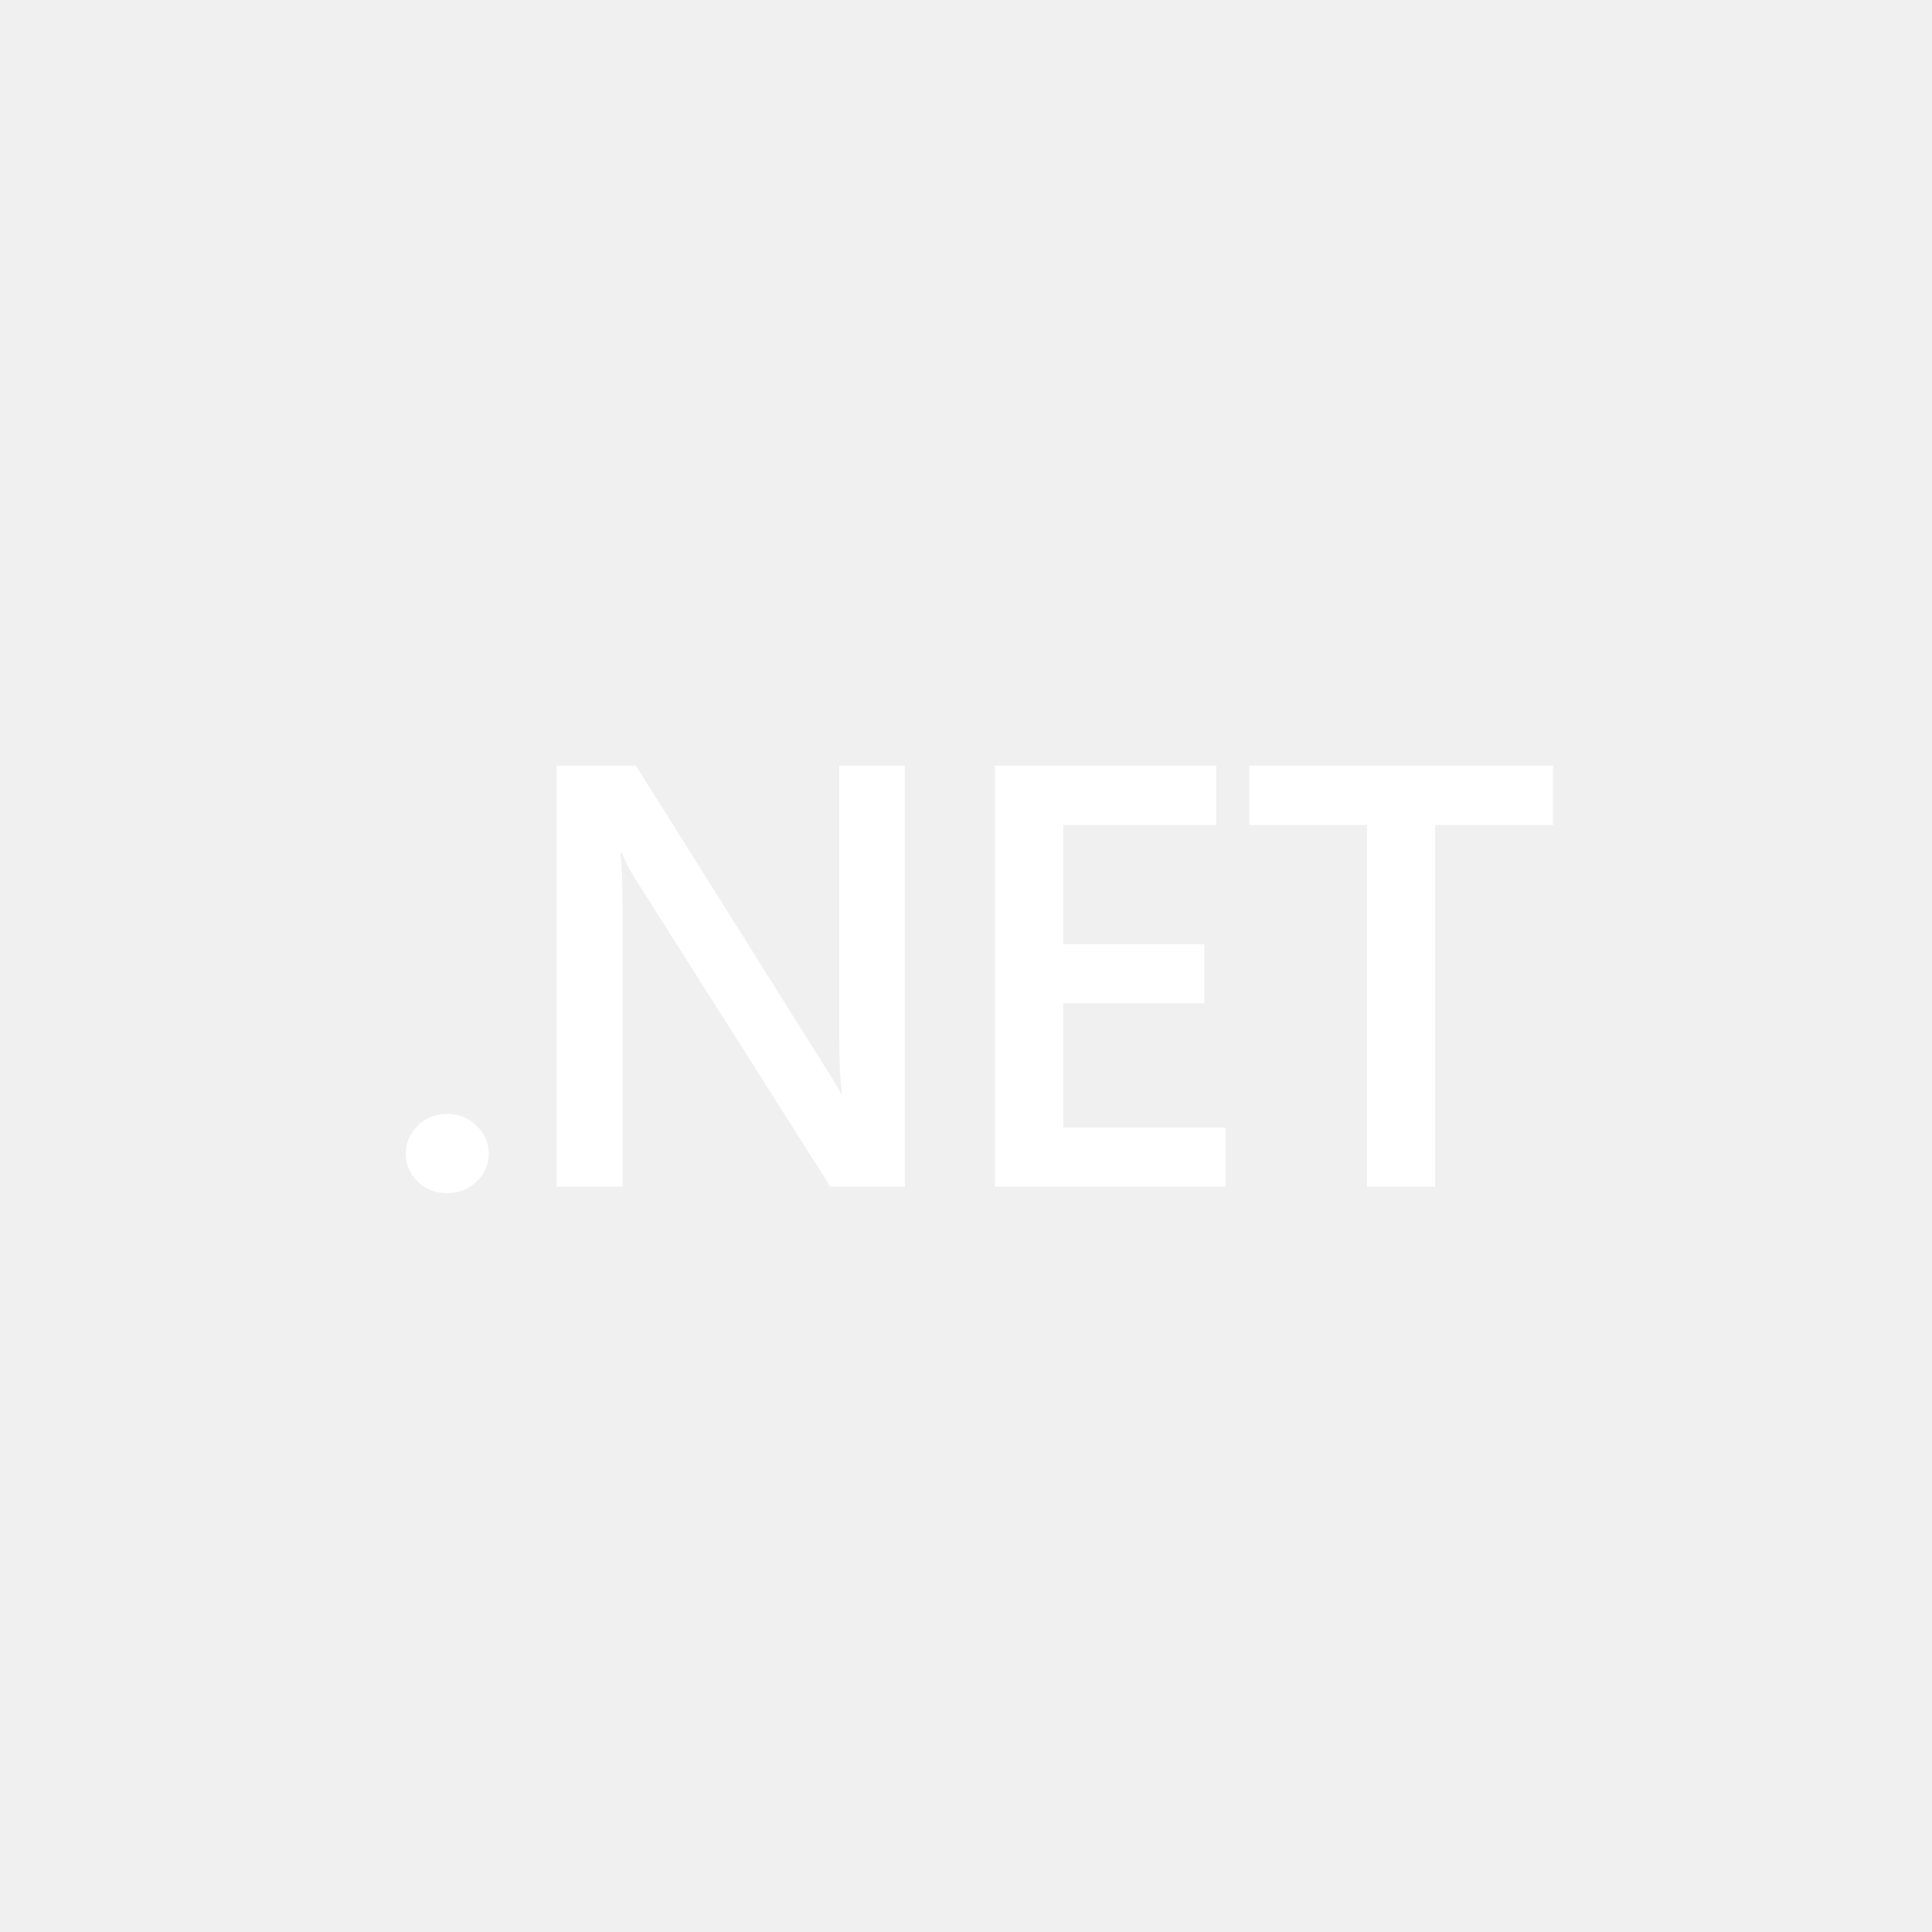
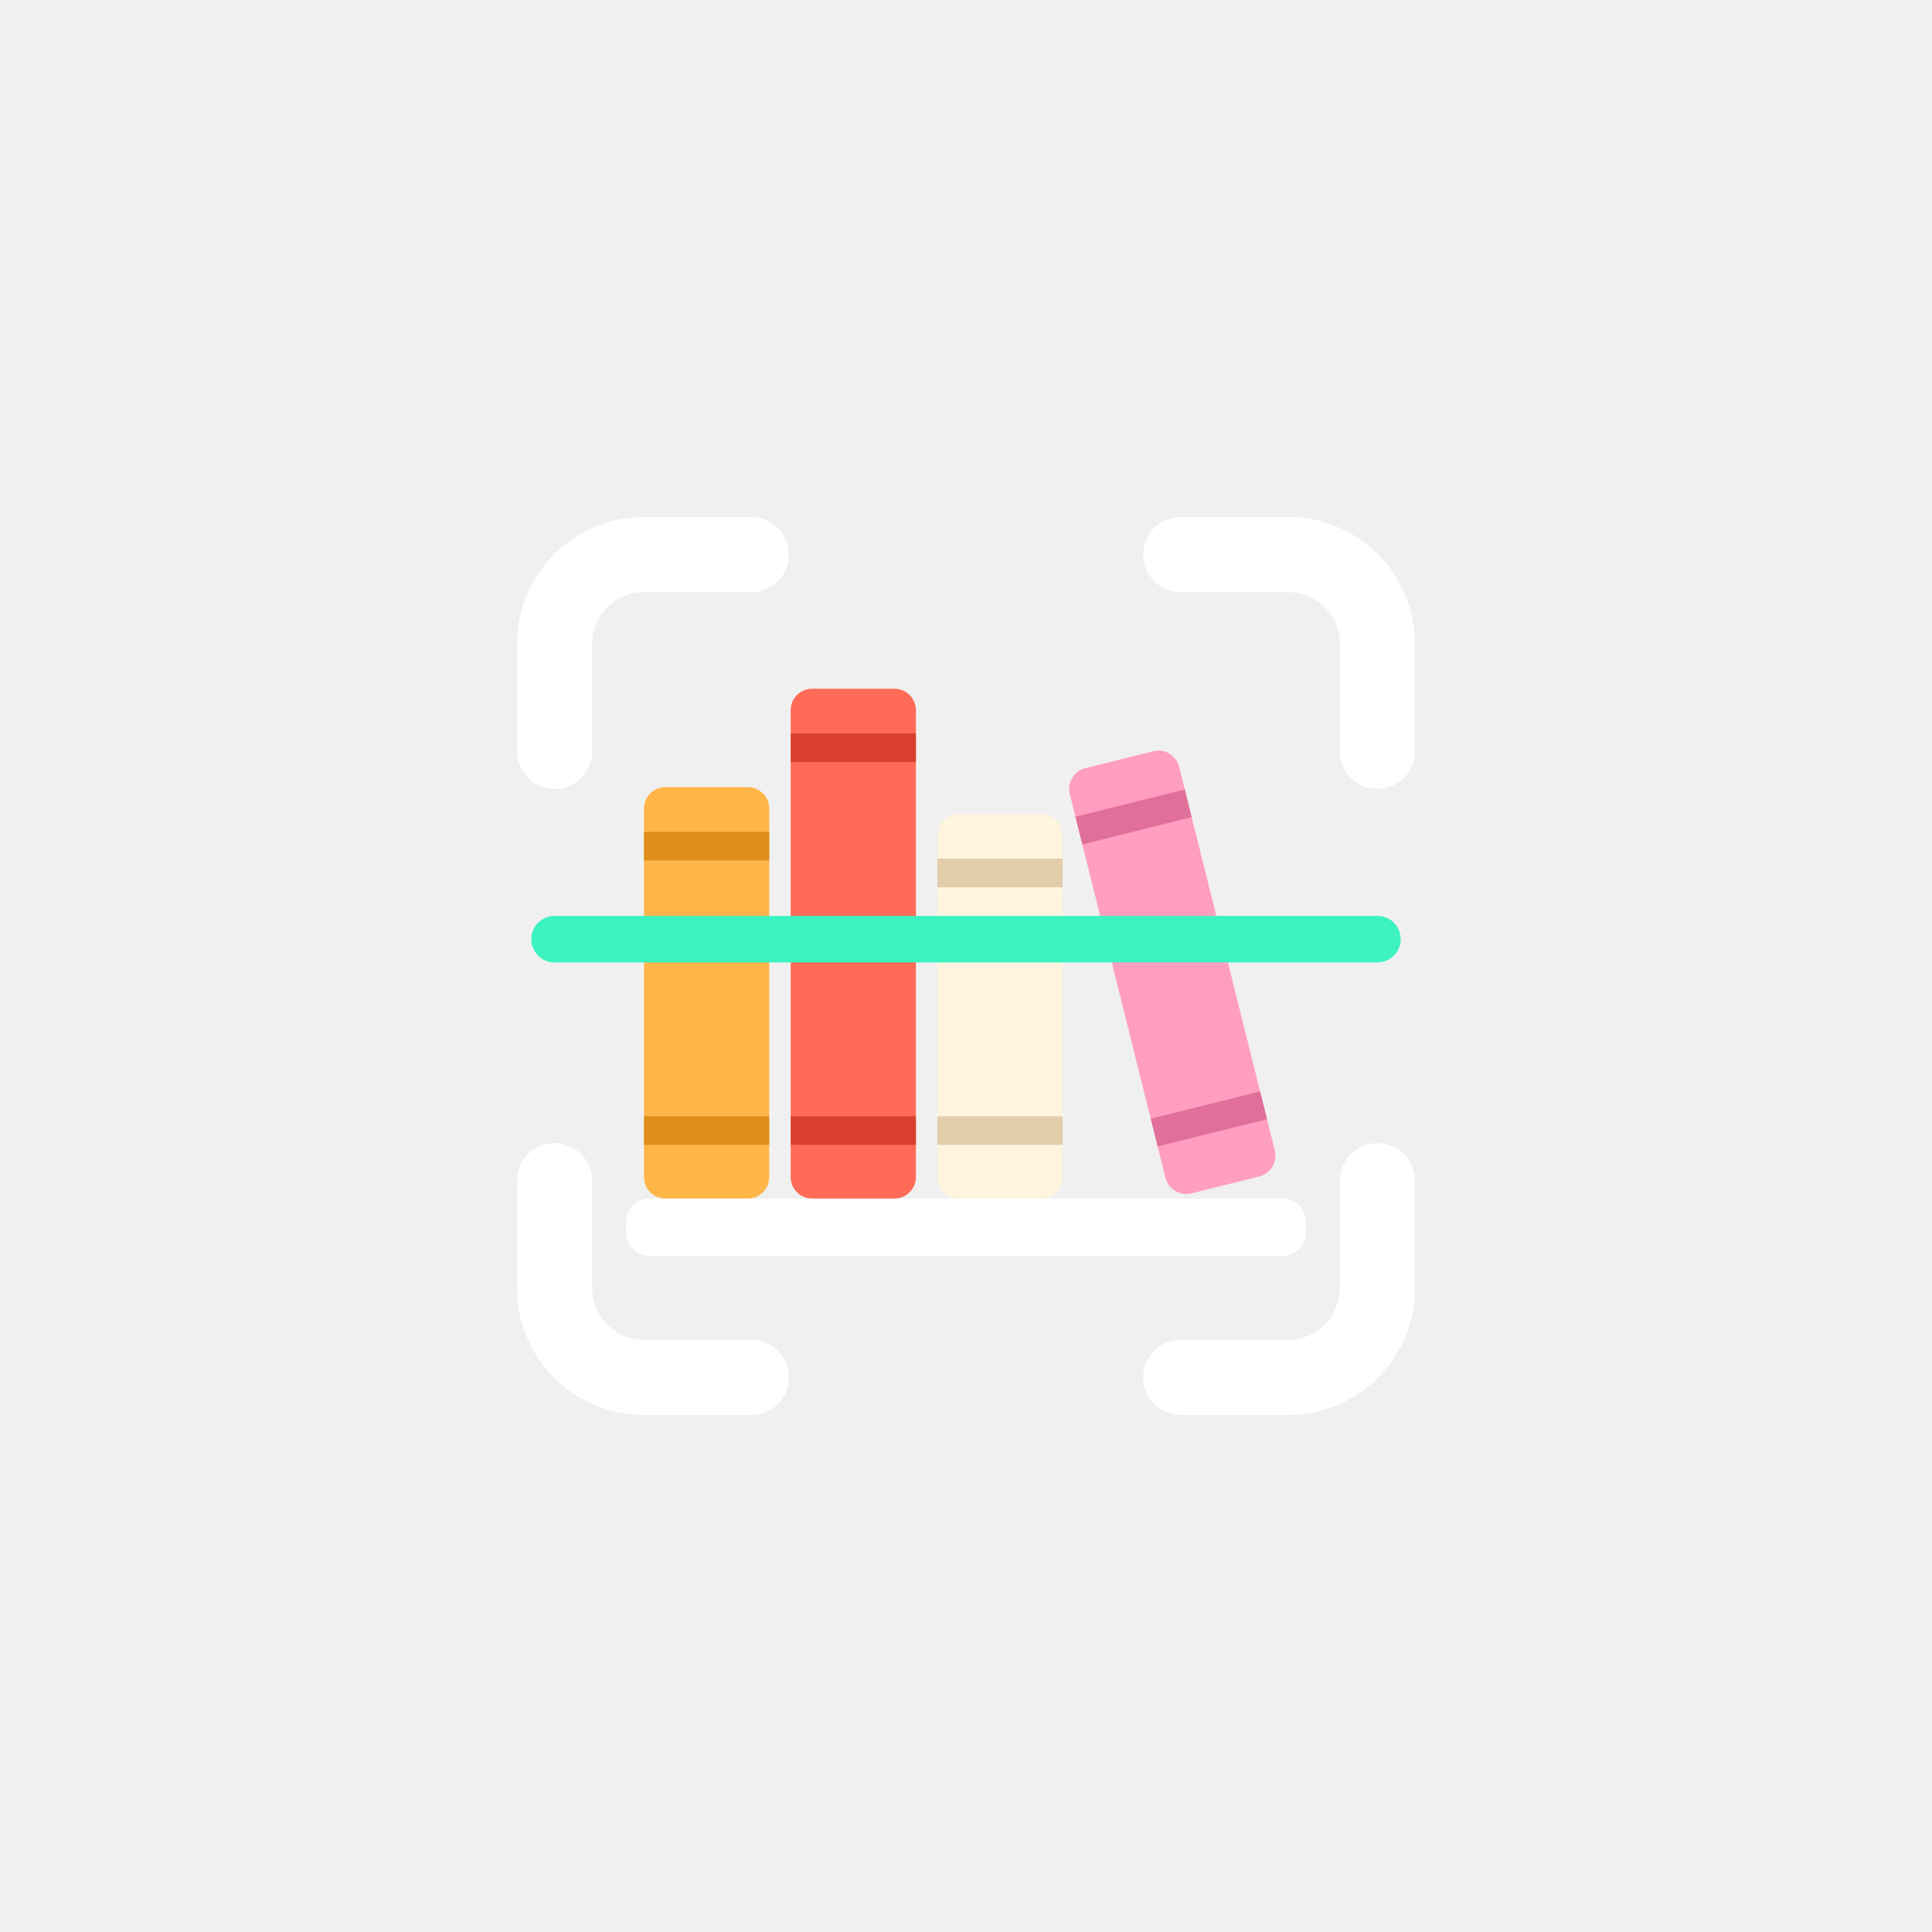
- <svg xmlns="http://www.w3.org/2000/svg" width="456" height="456" viewBox="0 0 456 456" version="1.1" xml:space="preserve" style="fill-rule:evenodd;clip-rule:evenodd;stroke-linejoin:round;stroke-miterlimit:2;">
-   <path d="m 105.5,281.609 c -2.703,0 -5.001,-0.9 -6.893,-2.702 -1.892,-1.848 -2.838,-4.042 -2.838,-6.582 0,-2.587 0.946,-4.804 2.838,-6.652 1.892,-1.848 4.19,-2.772 6.893,-2.772 2.748,0 5.068,0.924 6.96,2.772 1.937,1.848 2.906,4.064 2.906,6.652 0,2.54 -0.968,4.734 -2.906,6.582 -1.892,1.802 -4.212,2.702 -6.96,2.702 z" style="fill:#ffffff;fill-rule:nonzero;stroke-width:0.838" />
-   <path d="M 213.561,280.084 H 195.99 L 149.7,207.054 c -1.171,-1.848 -2.14,-3.765 -2.906,-5.751 h -0.406 c 0.361,2.125 0.541,6.675 0.541,13.65 v 65.132 h -15.543 v -99.36 h 18.719 l 44.737,71.298 c 1.892,2.957 3.109,4.989 3.649,6.098 h 0.27 c -0.45,-2.632 -0.676,-7.09 -0.676,-13.373 v -64.023 h 15.476 z" style="fill:#ffffff;fill-rule:nonzero;stroke-width:0.838" />
-   <path d="m 289.251,280.084 h -54.401 v -99.36 h 52.238 v 13.997 h -36.154 v 28.131 h 33.316 v 13.927 h -33.316 v 29.378 h 38.316 z" style="fill:#ffffff;fill-rule:nonzero;stroke-width:0.838" />
-   <path d="M 366.565,194.721 H 338.722 v 85.363 h -16.084 v -85.363 h -27.775 v -13.997 h 71.701 z" style="fill:#ffffff;fill-rule:nonzero;stroke-width:0.838" />
+ <svg xmlns="http://www.w3.org/2000/svg" width="456" height="456" viewBox="0 0 108 108">
+   <path d="M31 42V36A5 5 0 0 1 36 31H42M66 31H72A5 5 0 0 1 77 36V42M77 66V72A5 5 0 0 1 72 77H66M42 77H36A5 5 0 0 1 31 72V66" fill="none" stroke="#FFFFFF" stroke-width="4.2" stroke-linecap="round" stroke-linejoin="round" />
+   <rect x="36" y="44" width="7" height="23" rx="1.2" fill="#FFB547" />
+   <rect x="36" y="46.5" width="7" height="1.6" fill="#E08E1B" />
+   <rect x="36" y="62.4" width="7" height="1.6" fill="#E08E1B" />
+   <rect x="44.2" y="38.5" width="7" height="28.5" rx="1.2" fill="#FF6B57" />
+   <rect x="44.2" y="41" width="7" height="1.6" fill="#D9412E" />
+   <rect x="44.2" y="62.4" width="7" height="1.6" fill="#D9412E" />
+   <rect x="52.4" y="45.5" width="7" height="21.5" rx="1.2" fill="#FFF4E0" />
+   <rect x="52.4" y="48" width="7" height="1.6" fill="#E3CDAA" />
+   <rect x="52.4" y="62.4" width="7" height="1.6" fill="#E3CDAA" />
+   <g transform="translate(65.44 67) rotate(-14)">
+     <rect y="-24.5" width="6.3" height="24.5" rx="1.2" fill="#FF9EC0" />
+     <rect y="-22" width="6.3" height="1.6" fill="#E0709A" />
+     <rect y="-4.6" width="6.3" height="1.6" fill="#E0709A" />
+   </g>
+   <rect x="35" y="67" width="38" height="3.2" rx="1.3" fill="#FFFFFF" />
+   <path d="M31 52.5H77" stroke="#3CF2C0" stroke-width="2.6" stroke-linecap="round" />
</svg>
